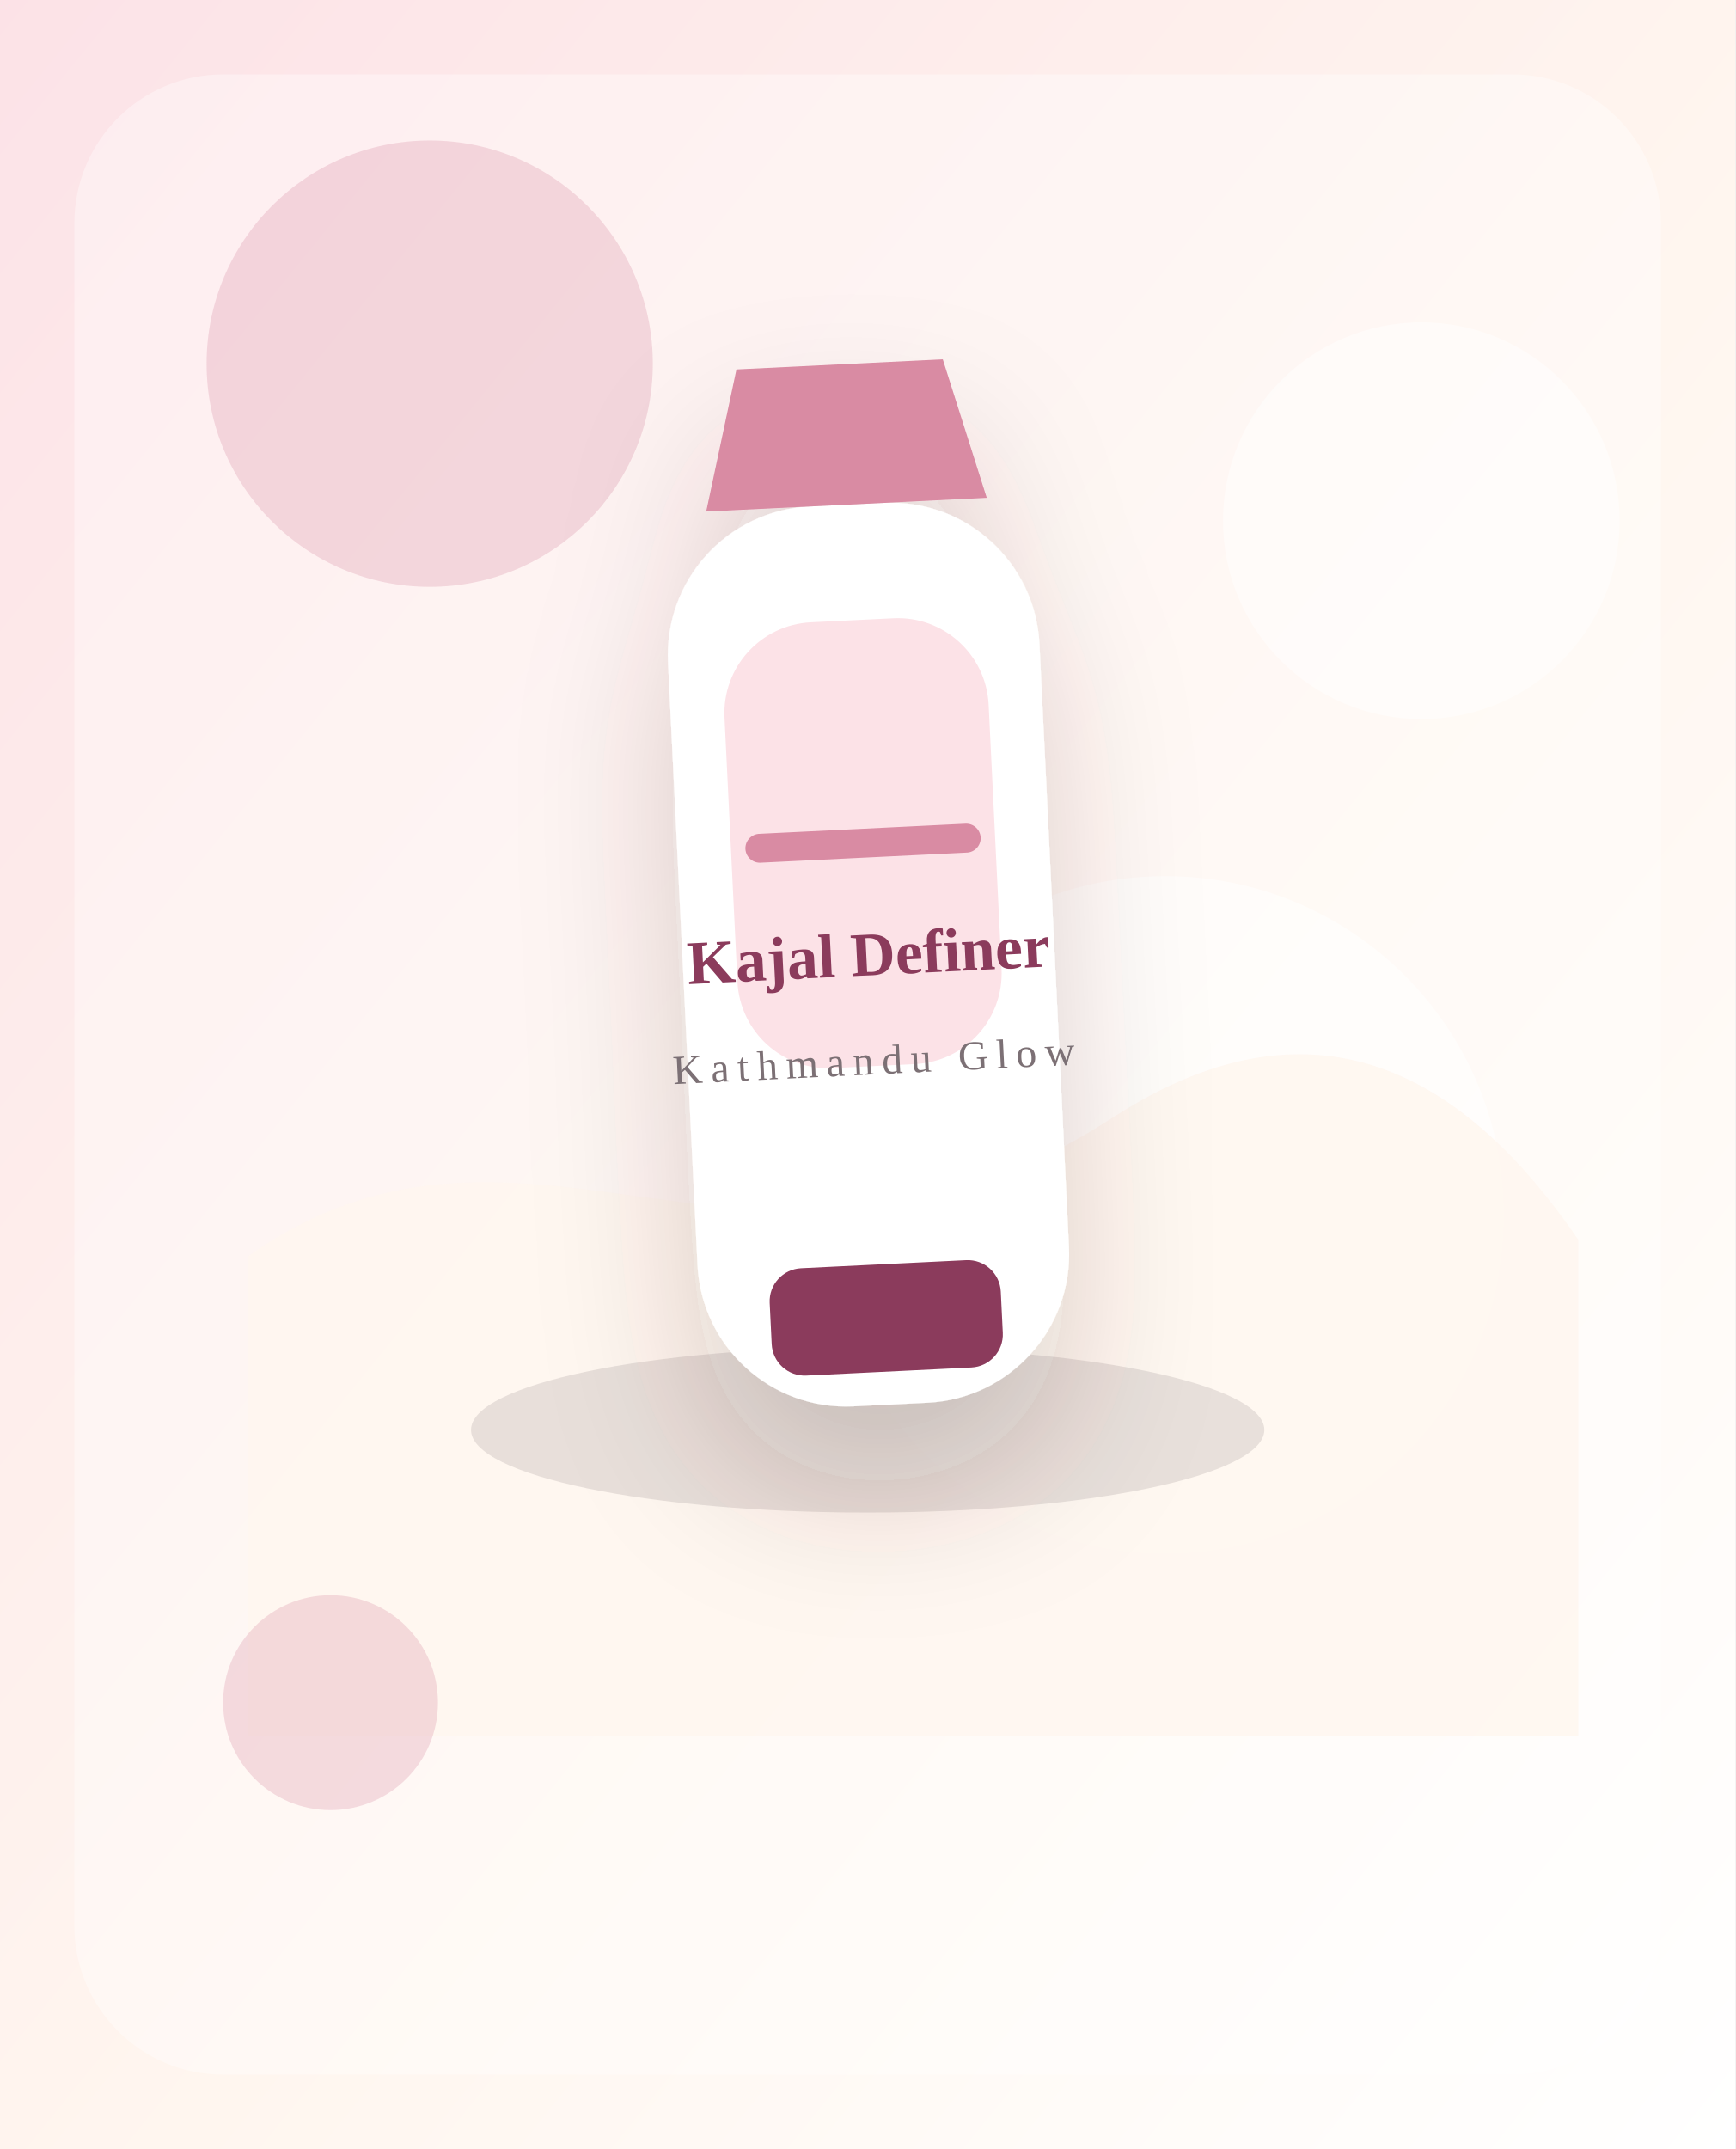
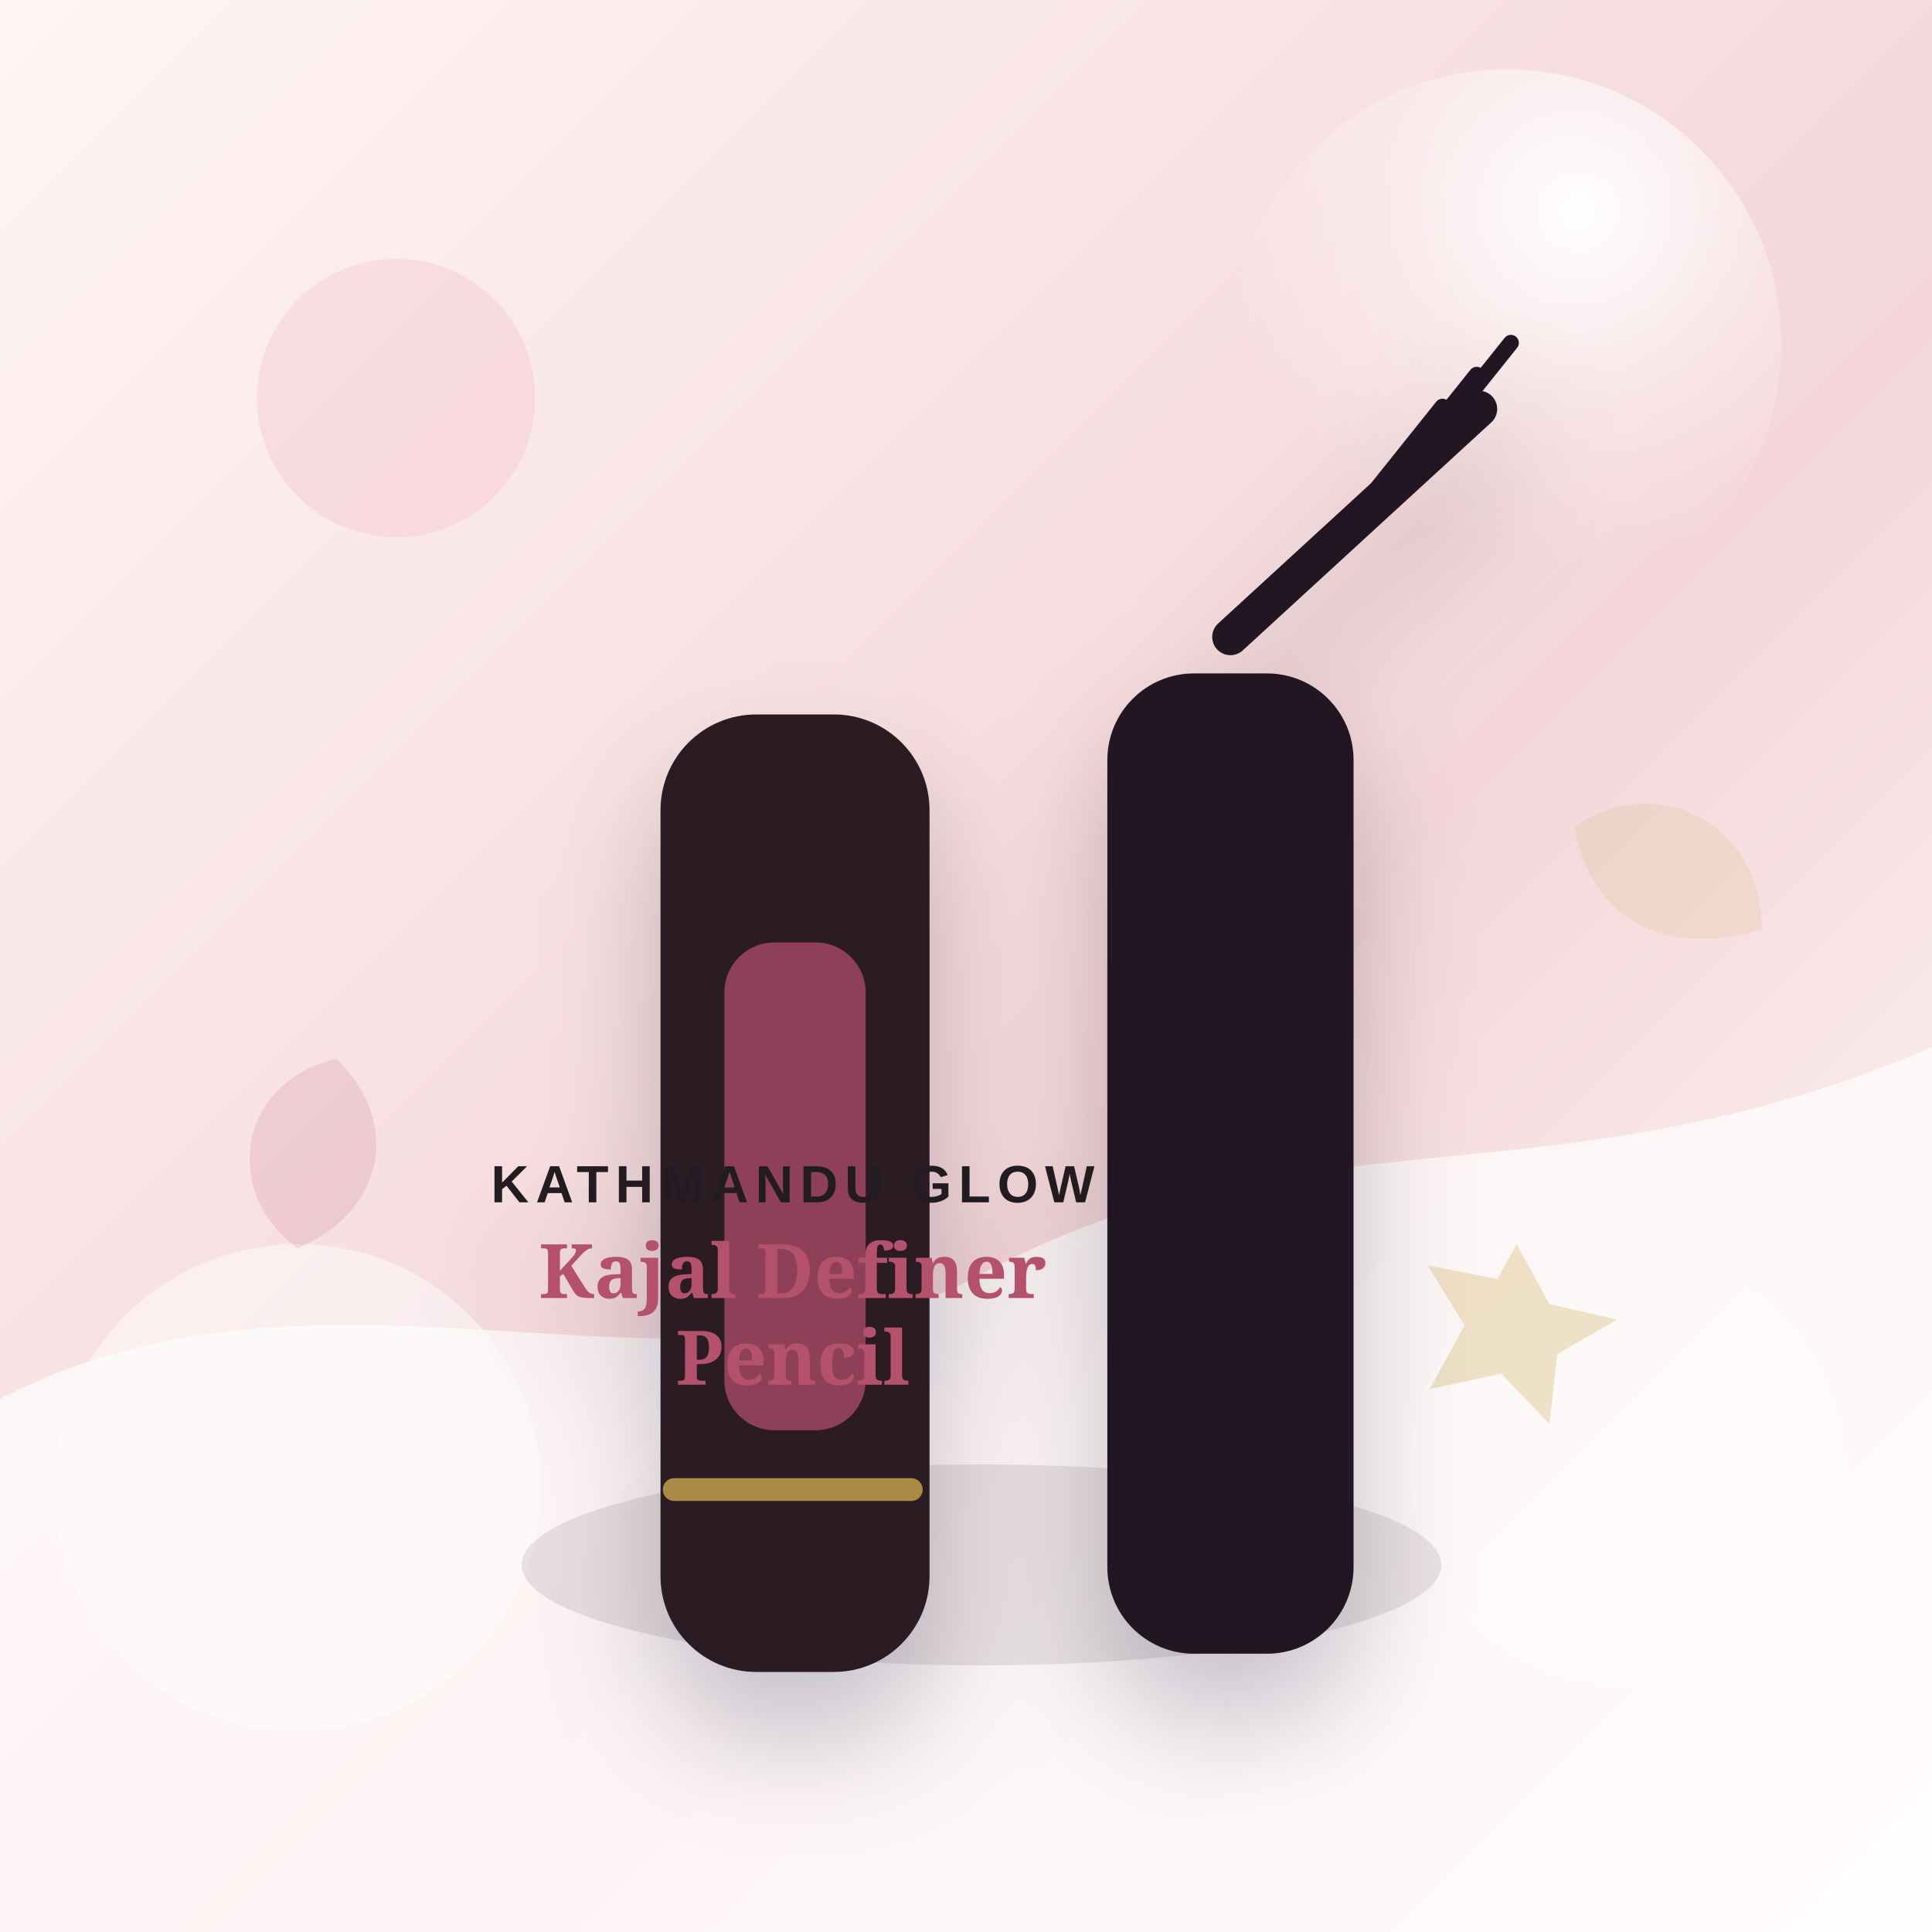
- <svg xmlns="http://www.w3.org/2000/svg" width="840" height="1040" viewBox="0 0 420 520" role="img" aria-label="Kajal Definer Pencil product photography">
+ <svg xmlns="http://www.w3.org/2000/svg" width="1000" height="1000" viewBox="0 0 1000 1000" role="img" aria-label="Kajal Definer Pencil">
  <defs>
-     <linearGradient id="bg" x1="0" y1="0" x2="1" y2="1">
-       <stop stop-color="#FCE2E7" />
-       <stop offset="0.55" stop-color="#FFF6EF" />
-       <stop offset="1" stop-color="#FFFFFF" />
+     <linearGradient id="bg-p022" x1="0" y1="0" x2="1" y2="1">
+       <stop offset="0" stop-color="#FFF6F4" />
+       <stop offset="0.58" stop-color="#F4D6DA" />
+       <stop offset="1" stop-color="#FFFDFC" />
    </linearGradient>
-     <filter id="s" x="-20%" y="-20%" width="140%" height="140%">
-       <feDropShadow dx="0" dy="20" stdDeviation="18" flood-color="#432134" flood-opacity="0.18" />
+     <radialGradient id="halo-p022" cx="63%" cy="26%" r="64%">
+       <stop offset="0" stop-color="#FFFFFF" stop-opacity="0.96" />
+       <stop offset="0.54" stop-color="#FFFFFF" stop-opacity="0.32" />
+       <stop offset="1" stop-color="#FFFFFF" stop-opacity="0" />
+     </radialGradient>
+     <linearGradient id="glass-p022" x1="0" x2="1">
+       <stop offset="0" stop-color="#FFFFFF" stop-opacity="0.98" />
+       <stop offset="0.45" stop-color="#FFFFFF" stop-opacity="0.84" />
+       <stop offset="1" stop-color="#F9EAF2" stop-opacity="0.92" />
+     </linearGradient>
+     <filter id="shadow-p022" x="-40%" y="-40%" width="180%" height="180%">
+       <feDropShadow dx="0" dy="28" stdDeviation="26" flood-color="#1A0A1E" flood-opacity="0.22" />
+     </filter>
+     <filter id="softshadow-p022" x="-50%" y="-50%" width="200%" height="200%">
+       <feDropShadow dx="0" dy="16" stdDeviation="18" flood-color="#8B3A8F" flood-opacity="0.16" />
    </filter>
  </defs>
-   <rect width="420" height="520" fill="url(#bg)" />
-   <rect x="18" y="18" width="384" height="484" rx="36" fill="#fff" opacity="0.35" />
-   <circle cx="104" cy="88" r="54" fill="#D98BA3" opacity="0.28" />
-   <circle cx="282" cy="294" r="82" fill="#fff" opacity="0.52" />
-   <path d="M60 304 C128 256 184 326 270 270 C320 238 356 262 382 300 L382 420 L60 420 Z" fill="#FFF6EF" opacity="0.82" />
-   <ellipse cx="210" cy="346" rx="96" ry="20" fill="#3b2932" opacity="0.12" />
-   <g filter="url(#s)">
-     <g transform="translate(0 2) rotate(-2.8 210 225)">
-       <rect x="165" y="120" width="90" height="218" rx="36" fill="#fff" />
-       <rect x="178" y="148" width="64" height="108" rx="22" fill="#FCE2E7" />
-       <rect x="182" y="304" width="56" height="26" rx="8" fill="#8B3A5B" />
-       <path d="M176 120 h68 l-9 -34 h-50z" fill="#D98BA3" />
-       <line x1="185" y1="202" x2="235" y2="202" stroke="#D98BA3" stroke-width="7" stroke-linecap="round" />
-       <text x="210" y="234" text-anchor="middle" font-size="15" font-weight="700" fill="#8B3A5B">Kajal Definer</text>
-       <text x="210" y="258" text-anchor="middle" font-size="10" letter-spacing="2" fill="#7c7074">Kathmandu Glow</text>
+   <rect width="1000" height="1000" rx="0" fill="url(#bg-p022)" />
+   <circle cx="780" cy="178" r="142" fill="url(#halo-p022)" />
+   <circle cx="154" cy="770" r="126" fill="#FFFFFF" opacity="0.48" />
+   <circle cx="205" cy="206" r="72" fill="#F1B9C7" opacity="0.32" />
+   <circle cx="842" cy="760" r="112" fill="#FFFFFF" opacity="0.30" />
+   <path d="M0 724 C172 635 356 741 507 660 C671 571 802 627 1000 542 L1000 1000 L0 1000 Z" fill="#FFFDFC" opacity="0.76" />
+   <ellipse cx="508" cy="810" rx="238" ry="52" fill="#1A0A1E" opacity="0.10" />
+   <g opacity="0.72">
+     <path d="M154 646 C116 619 121 561 174 548 C209 582 198 628 154 646Z" fill="#B4516D" opacity="0.22" />
+     <path d="M815 428 C856 399 912 425 912 481 C860 497 823 474 815 428Z" fill="#C9A84C" opacity="0.20" />
+     <path d="M785 644 l17 31 35 8 -31 18 -4 36 -25 -26 -37 8 18 -33 -19 -31 36 7z" fill="#C9A84C" opacity="0.40" />
+   </g>
+   <g transform="translate(-90 -55) scale(1.18)">
+     <g filter="url(#shadow-p022)">
+       <rect x="366" y="360" width="118" height="420" rx="42" fill="#2A1A24" />
+       <rect x="394" y="460" width="62" height="214" rx="22" fill="#B4516D" opacity="0.72" />
+       <rect x="562" y="342" width="108" height="430" rx="38" fill="#211721" />
+       <path d="M616 326 L725 226" stroke="#211721" stroke-width="16" stroke-linecap="round" />
+       <path d="M711 232 l28 -35 M696 246 l28 -35 M681 260 l28 -35" stroke="#211721" stroke-width="7" stroke-linecap="round" />
+       <text x="424" y="574" text-anchor="middle" font-family="DM Sans, Arial, sans-serif" font-size="23" font-weight="700" letter-spacing="3" fill="#241F22">KATHMANDU GLOW</text>
+       <text x="424" y="616" text-anchor="middle" font-family="Cormorant Garamond, Georgia, serif" font-size="33" font-weight="600" fill="#B4516D">Kajal Definer</text>
+       <text x="424" y="654" text-anchor="middle" font-family="Cormorant Garamond, Georgia, serif" font-size="33" font-weight="600" fill="#B4516D">Pencil</text>
+       <line x1="372.0" y1="700" x2="476.0" y2="700" stroke="#C9A84C" stroke-width="10" stroke-linecap="round" opacity="0.8" />
    </g>
  </g>
-   <circle cx="344" cy="126" r="48" fill="#fff" opacity="0.45" />
-   <circle cx="80" cy="412" r="26" fill="#D98BA3" opacity="0.28" />
</svg>
